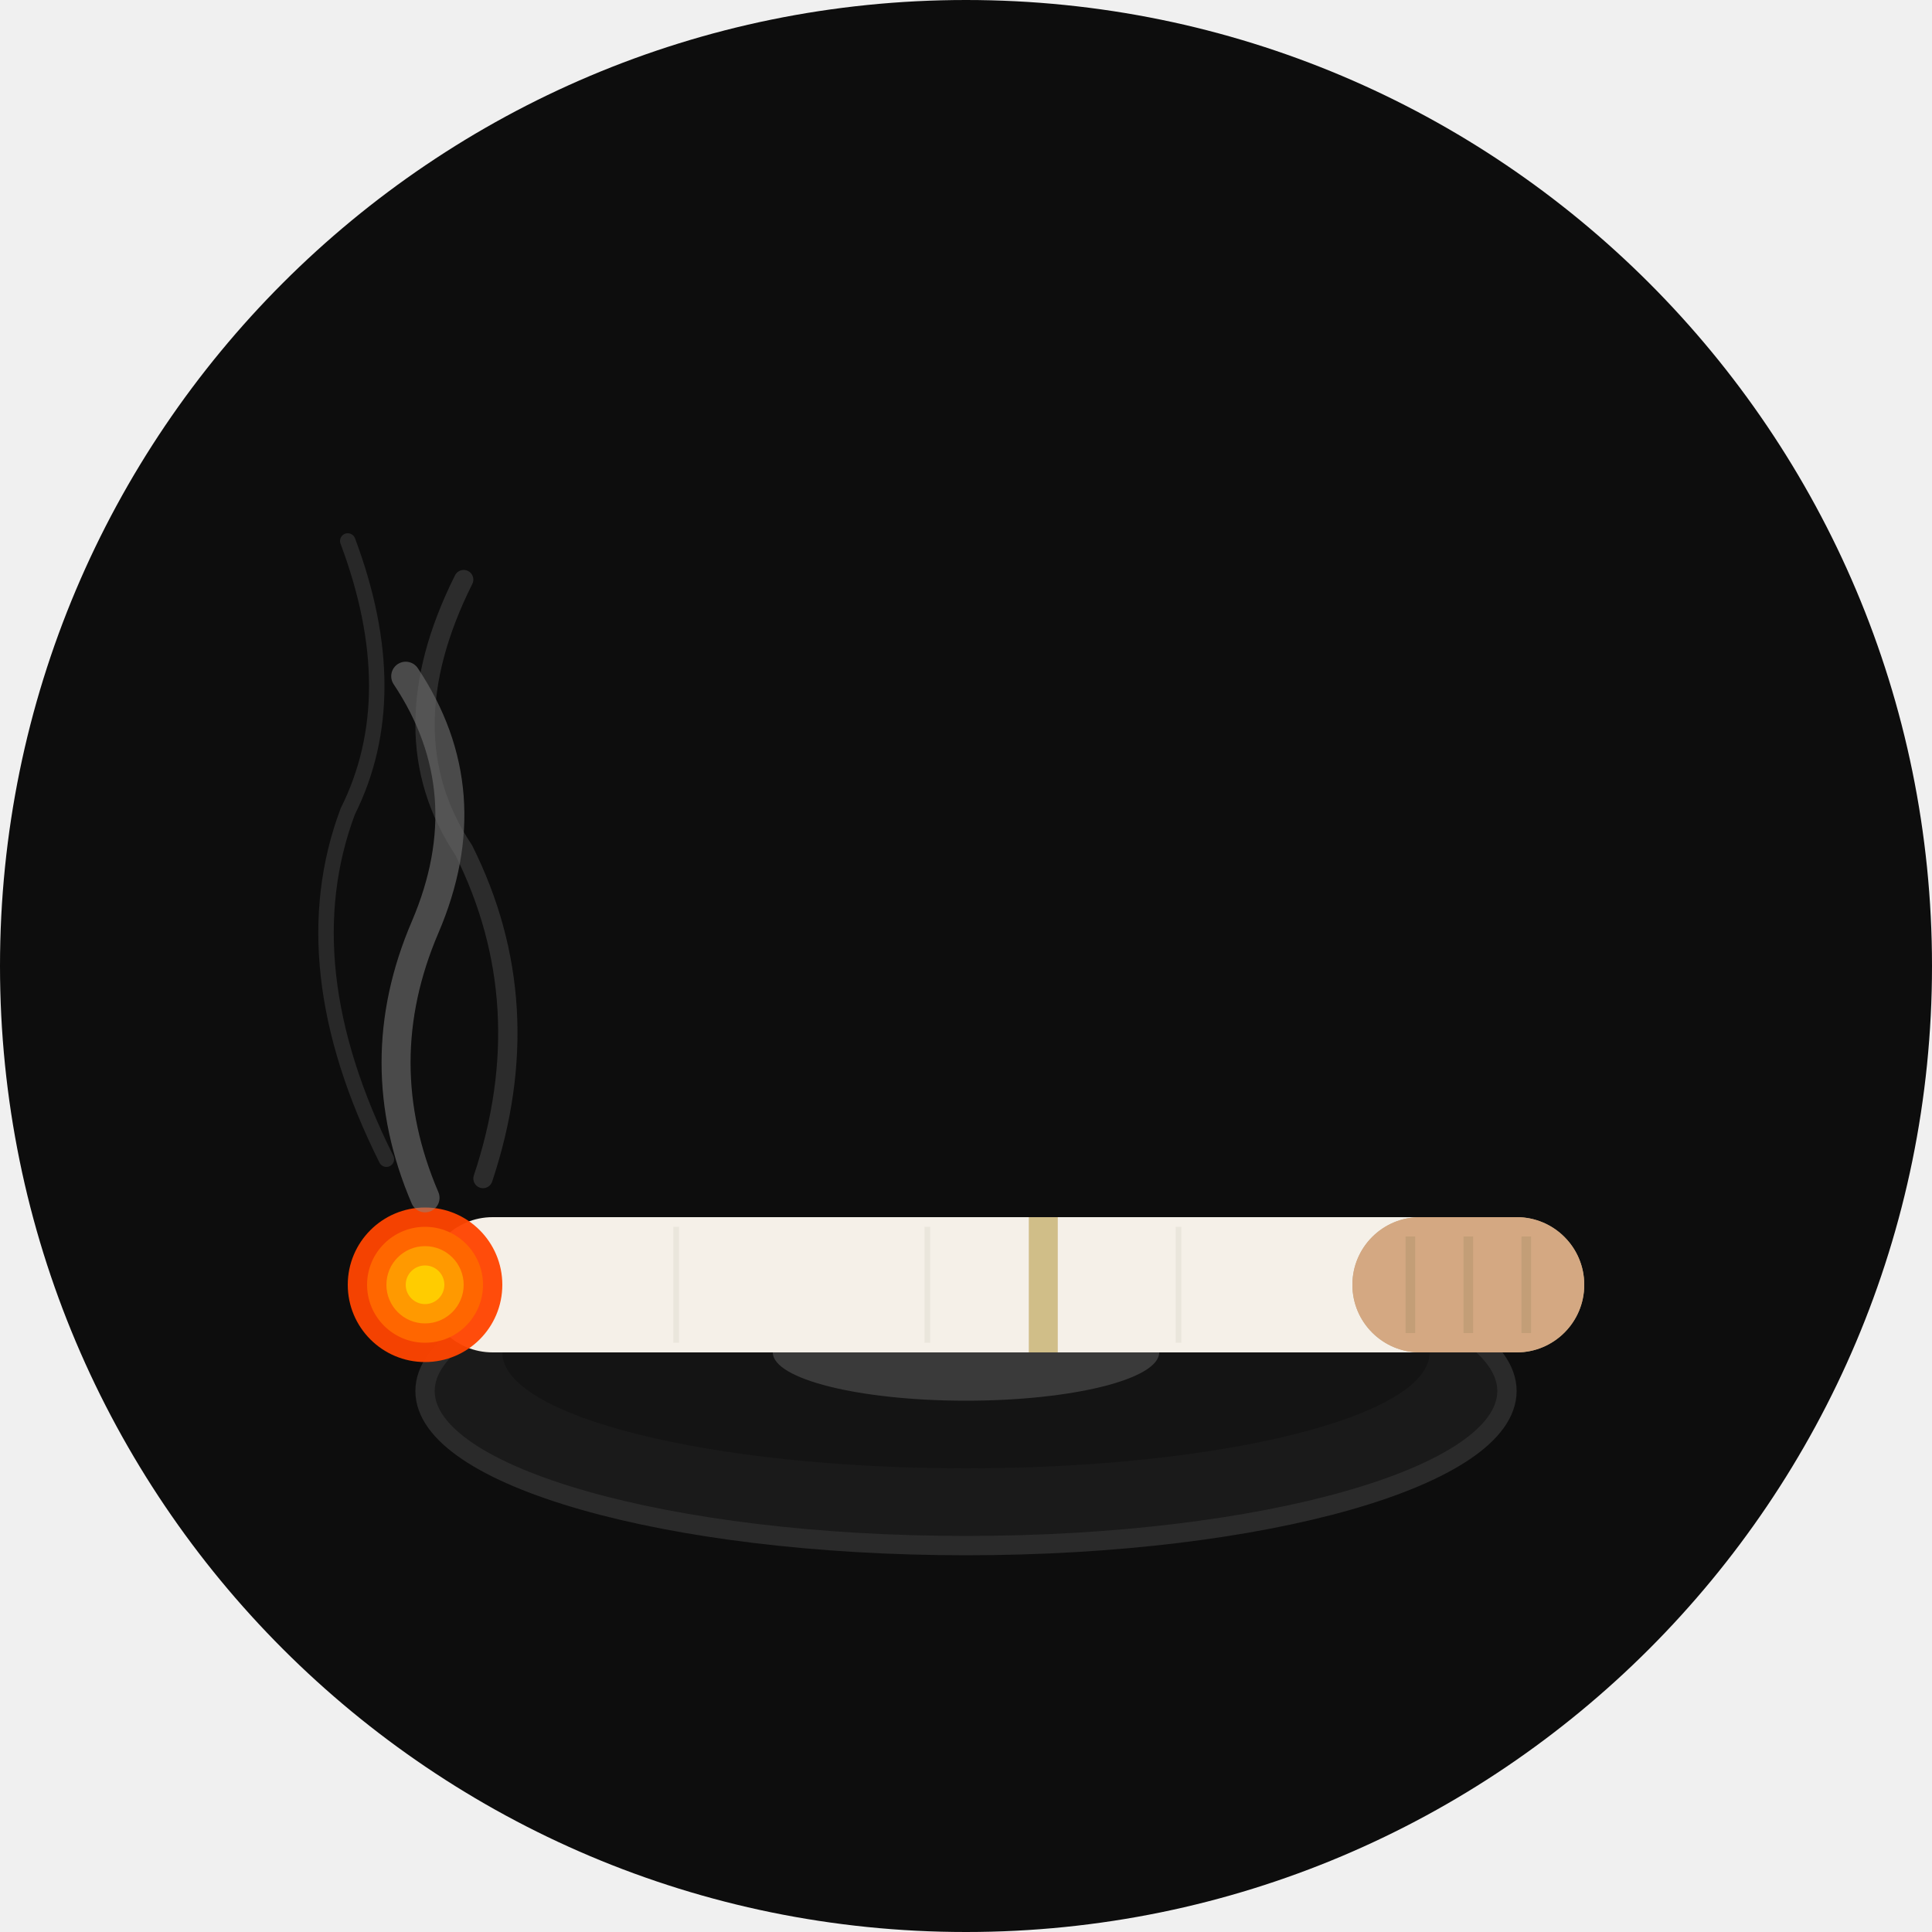
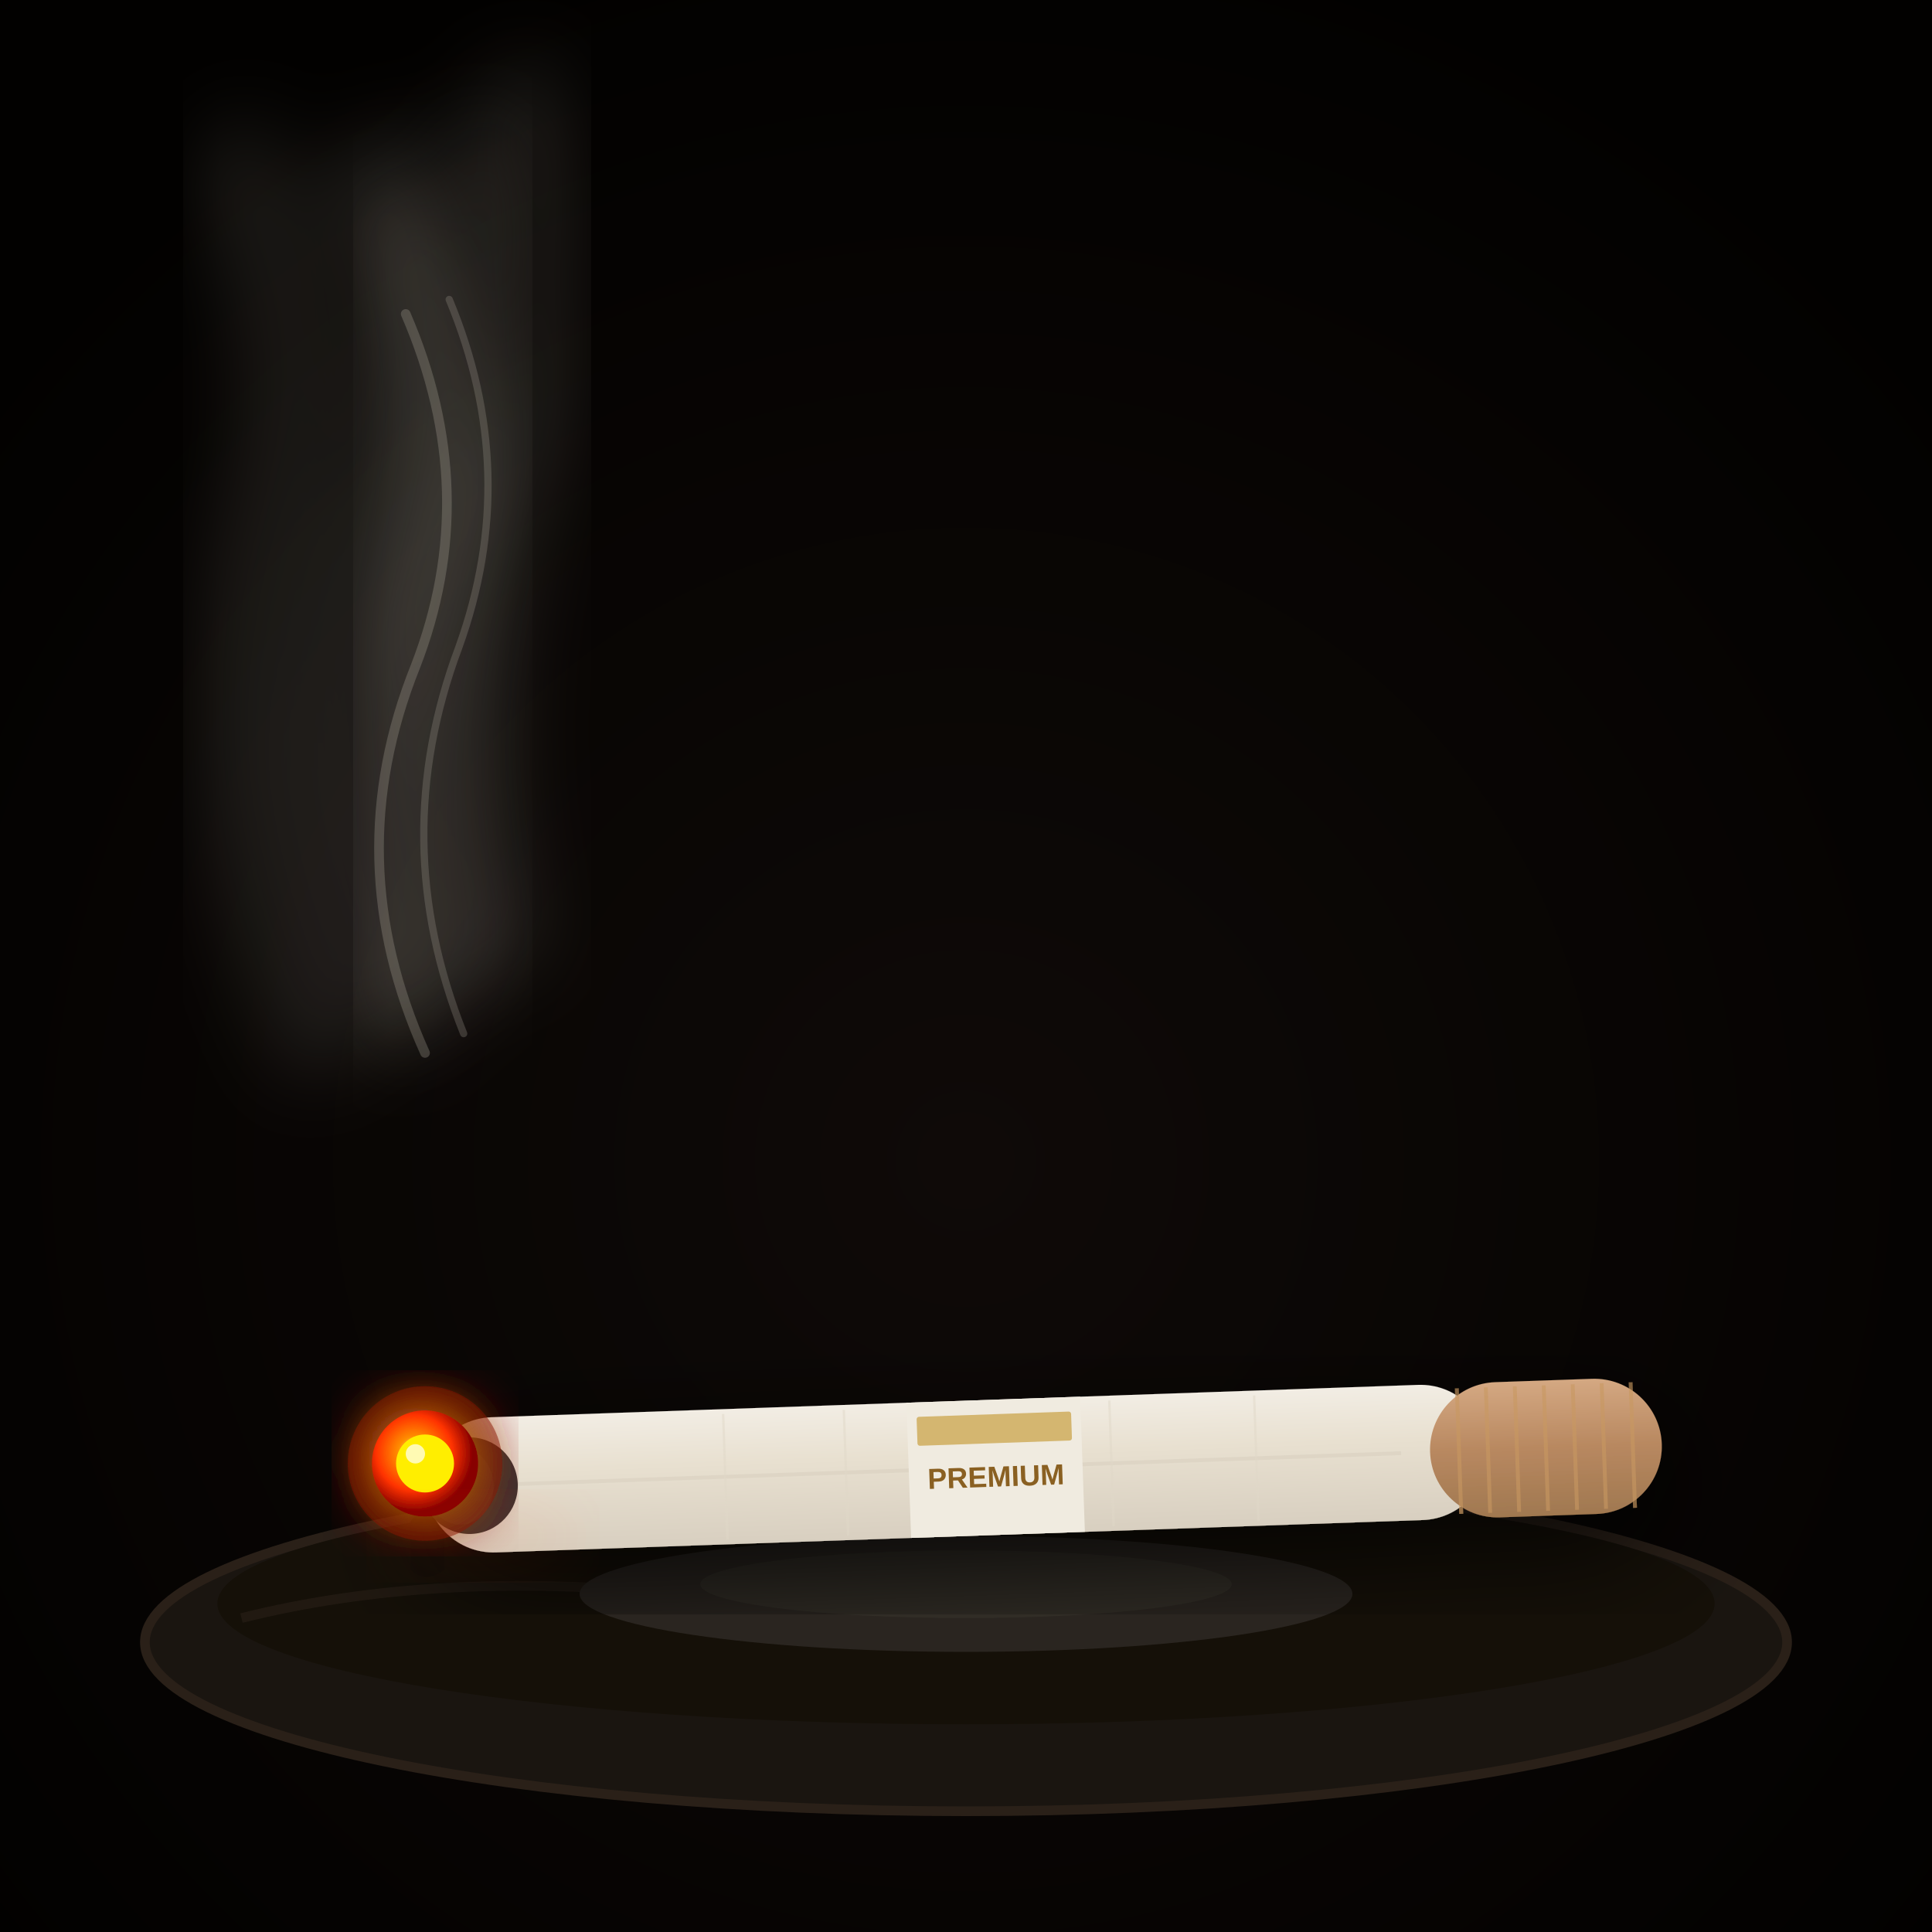
- <svg xmlns="http://www.w3.org/2000/svg" viewBox="0 0 100 100">
-   <rect width="100" height="100" rx="50" fill="#0d0d0d" />
-   <ellipse cx="50" cy="72" rx="28" ry="8" fill="#1a1a1a" stroke="#2a2a2a" stroke-width="1" />
-   <ellipse cx="50" cy="70" rx="24" ry="6" fill="#141414" />
-   <ellipse cx="50" cy="70" rx="10" ry="2.5" fill="#3a3a3a" />
-   <rect x="22" y="63" width="56" height="7" rx="3.5" fill="#f5f0e8" />
-   <rect x="70" y="63" width="12" height="7" rx="3.5" fill="#c4a882" />
-   <rect x="70" y="63" width="12" height="7" rx="3.5" fill="#d4a882" />
-   <line x1="73" y1="64" x2="73" y2="69" stroke="#b89870" stroke-width="0.5" opacity="0.6" />
-   <line x1="76" y1="64" x2="76" y2="69" stroke="#b89870" stroke-width="0.5" opacity="0.6" />
-   <line x1="79" y1="64" x2="79" y2="69" stroke="#b89870" stroke-width="0.5" opacity="0.6" />
-   <circle cx="22" cy="66.5" r="4" fill="#ff4400" opacity="0.95" />
-   <circle cx="22" cy="66.5" r="3" fill="#ff6600" />
-   <circle cx="22" cy="66.5" r="2" fill="#ff9900" />
-   <circle cx="22" cy="66.5" r="1" fill="#ffcc00" />
-   <line x1="35" y1="63.5" x2="35" y2="69.5" stroke="#e0dbd0" stroke-width="0.3" opacity="0.5" />
-   <line x1="48" y1="63.5" x2="48" y2="69.5" stroke="#e0dbd0" stroke-width="0.3" opacity="0.5" />
-   <line x1="61" y1="63.5" x2="61" y2="69.5" stroke="#e0dbd0" stroke-width="0.3" opacity="0.5" />
-   <path d="M22 62 Q19 55 22 48 Q25 41 21 35" fill="none" stroke="#888" stroke-width="1.5" stroke-linecap="round" opacity="0.5" />
-   <path d="M25 61 Q28 52 24 44 Q20 38 24 30" fill="none" stroke="#666" stroke-width="1" stroke-linecap="round" opacity="0.35" />
-   <path d="M20 60 Q15 50 18 42 Q21 36 18 28" fill="none" stroke="#777" stroke-width="0.8" stroke-linecap="round" opacity="0.25" />
-   <line x1="54" y1="63" x2="54" y2="70" stroke="#c0a860" stroke-width="1.5" opacity="0.7" />
+ <svg xmlns="http://www.w3.org/2000/svg" viewBox="0 0 400 400">
+   <defs>
+     <radialGradient id="bg" cx="50%" cy="60%" r="65%">
+       <stop offset="0%" stop-color="#0f0a08" />
+       <stop offset="100%" stop-color="#020100" />
+     </radialGradient>
+     <linearGradient id="paper" x1="0%" y1="0%" x2="0%" y2="100%">
+       <stop offset="0%" stop-color="#f2ede4" />
+       <stop offset="40%" stop-color="#e8e0d0" />
+       <stop offset="100%" stop-color="#d8cfc0" />
+     </linearGradient>
+     <linearGradient id="filter" x1="0%" y1="0%" x2="0%" y2="100%">
+       <stop offset="0%" stop-color="#d4a882" />
+       <stop offset="50%" stop-color="#b88860" />
+       <stop offset="100%" stop-color="#a07850" />
+     </linearGradient>
+     <radialGradient id="ember" cx="40%" cy="40%" r="55%">
+       <stop offset="0%" stop-color="#ffdd44" />
+       <stop offset="30%" stop-color="#ff8800" />
+       <stop offset="65%" stop-color="#ff3300" />
+       <stop offset="100%" stop-color="#880000" />
+     </radialGradient>
+     <filter id="smokeFx">
+       <feGaussianBlur stdDeviation="8" />
+     </filter>
+     <filter id="emberGlow">
+       <feGaussianBlur stdDeviation="5" result="blur" />
+       <feMerge>
+         <feMergeNode in="blur" />
+         <feMergeNode in="SourceGraphic" />
+       </feMerge>
+     </filter>
+     <filter id="shadow">
+       <feDropShadow dx="0" dy="8" stdDeviation="12" flood-color="#000" flood-opacity="0.8" />
+     </filter>
+   </defs>
+   <rect width="400" height="400" fill="url(#bg)" />
+   <g opacity="0.12" filter="url(#smokeFx)">
+     <path d="M85 210 Q65 160 80 110 Q95 70 75 30" fill="none" stroke="#e0d8c8" stroke-width="25" />
+     <path d="M105 200 Q90 145 108 95 Q124 55 105 15" fill="none" stroke="#d0c8b8" stroke-width="18" />
+     <path d="M70 220 Q42 165 55 112 Q68 68 45 28" fill="none" stroke="#c8c0b0" stroke-width="20" />
+   </g>
+   <g opacity="0.18" filter="url(#smokeFx)">
+     <path d="M85 215 Q68 170 84 122 Q98 82 80 42" fill="none" stroke="#ccc5b5" stroke-width="14" />
+     <path d="M100 205 Q84 155 100 108 Q115 68 98 28" fill="none" stroke="#bbb5a8" stroke-width="10" />
+   </g>
+   <g opacity="0.3">
+     <path d="M88 218 Q70 178 86 138 Q100 102 84 65" fill="none" stroke="#aaa598" stroke-width="2" stroke-linecap="round" />
+     <path d="M96 214 Q80 174 95 134 Q108 98 93 62" fill="none" stroke="#9a948a" stroke-width="1.5" stroke-linecap="round" />
+   </g>
+   <ellipse cx="200" cy="340" rx="170" ry="35" fill="#1a1510" stroke="#2a2018" stroke-width="2" />
+   <ellipse cx="200" cy="332" rx="155" ry="25" fill="#151008" />
+   <path d="M50 335 Q90 325 140 330" stroke="#2a2018" stroke-width="2" fill="none" opacity="0.6" />
+   <ellipse cx="200" cy="330" rx="80" ry="12" fill="#2a2520" />
+   <ellipse cx="200" cy="328" rx="55" ry="7" fill="#333028" opacity="0.8" />
+   <path d="M85 315 Q88 310 92 315 L92 325 Q88 328 85 325Z" fill="#120e08" />
+   <g transform="rotate(-2 200 300)" filter="url(#shadow)">
+     <rect x="88" y="290" width="220" height="28" rx="14" fill="url(#paper)" />
+     <line x1="95" y1="304" x2="290" y2="304" stroke="#d8d0c0" stroke-width="0.8" opacity="0.6" />
+     <rect x="188" y="290" width="36" height="28" rx="0" fill="#f0ebe0" />
+     <rect x="190" y="293" width="32" height="6" rx="0.5" fill="#c8a040" opacity="0.7" />
+     <text x="206" y="308" font-family="Arial" font-size="6" fill="#8a6020" text-anchor="middle" font-weight="bold">PREMIUM</text>
+     <line x1="150" y1="291" x2="150" y2="317" stroke="#e0d8c8" stroke-width="0.5" opacity="0.5" />
+     <line x1="175" y1="291" x2="175" y2="317" stroke="#e0d8c8" stroke-width="0.5" opacity="0.5" />
+     <line x1="230" y1="291" x2="230" y2="317" stroke="#e0d8c8" stroke-width="0.5" opacity="0.5" />
+     <line x1="260" y1="291" x2="260" y2="317" stroke="#e0d8c8" stroke-width="0.5" opacity="0.5" />
+     <rect x="296" y="290" width="48" height="28" rx="14" fill="url(#filter)" />
+     <line x1="302" y1="291" x2="302" y2="317" stroke="#c89860" stroke-width="0.8" opacity="0.6" />
+     <line x1="308" y1="291" x2="308" y2="317" stroke="#c89860" stroke-width="0.8" opacity="0.6" />
+     <line x1="314" y1="291" x2="314" y2="317" stroke="#c89860" stroke-width="0.8" opacity="0.6" />
+     <line x1="320" y1="291" x2="320" y2="317" stroke="#c89860" stroke-width="0.8" opacity="0.6" />
+     <line x1="326" y1="291" x2="326" y2="317" stroke="#c89860" stroke-width="0.8" opacity="0.6" />
+     <line x1="332" y1="291" x2="332" y2="317" stroke="#c89860" stroke-width="0.8" opacity="0.6" />
+     <line x1="338" y1="291" x2="338" y2="317" stroke="#c89860" stroke-width="0.8" opacity="0.6" />
+     <ellipse cx="97" cy="304" rx="10" ry="10" fill="#3a3530" />
+     <ellipse cx="95" cy="304" rx="7" ry="8" fill="#4a4540" opacity="0.8" />
+   </g>
+   <g filter="url(#emberGlow)">
+     <circle cx="88" cy="303" r="16" fill="#881000" opacity="0.5" />
+     <circle cx="88" cy="303" r="11" fill="url(#ember)" />
+     <circle cx="88" cy="303" r="6" fill="#ffee00" />
+     <circle cx="86" cy="301" r="2" fill="#ffffff" opacity="0.7" />
+   </g>
+   <ellipse cx="100" cy="318" rx="20" ry="8" fill="#ff4400" opacity="0.08" filter="url(#smokeFx)" />
</svg>
